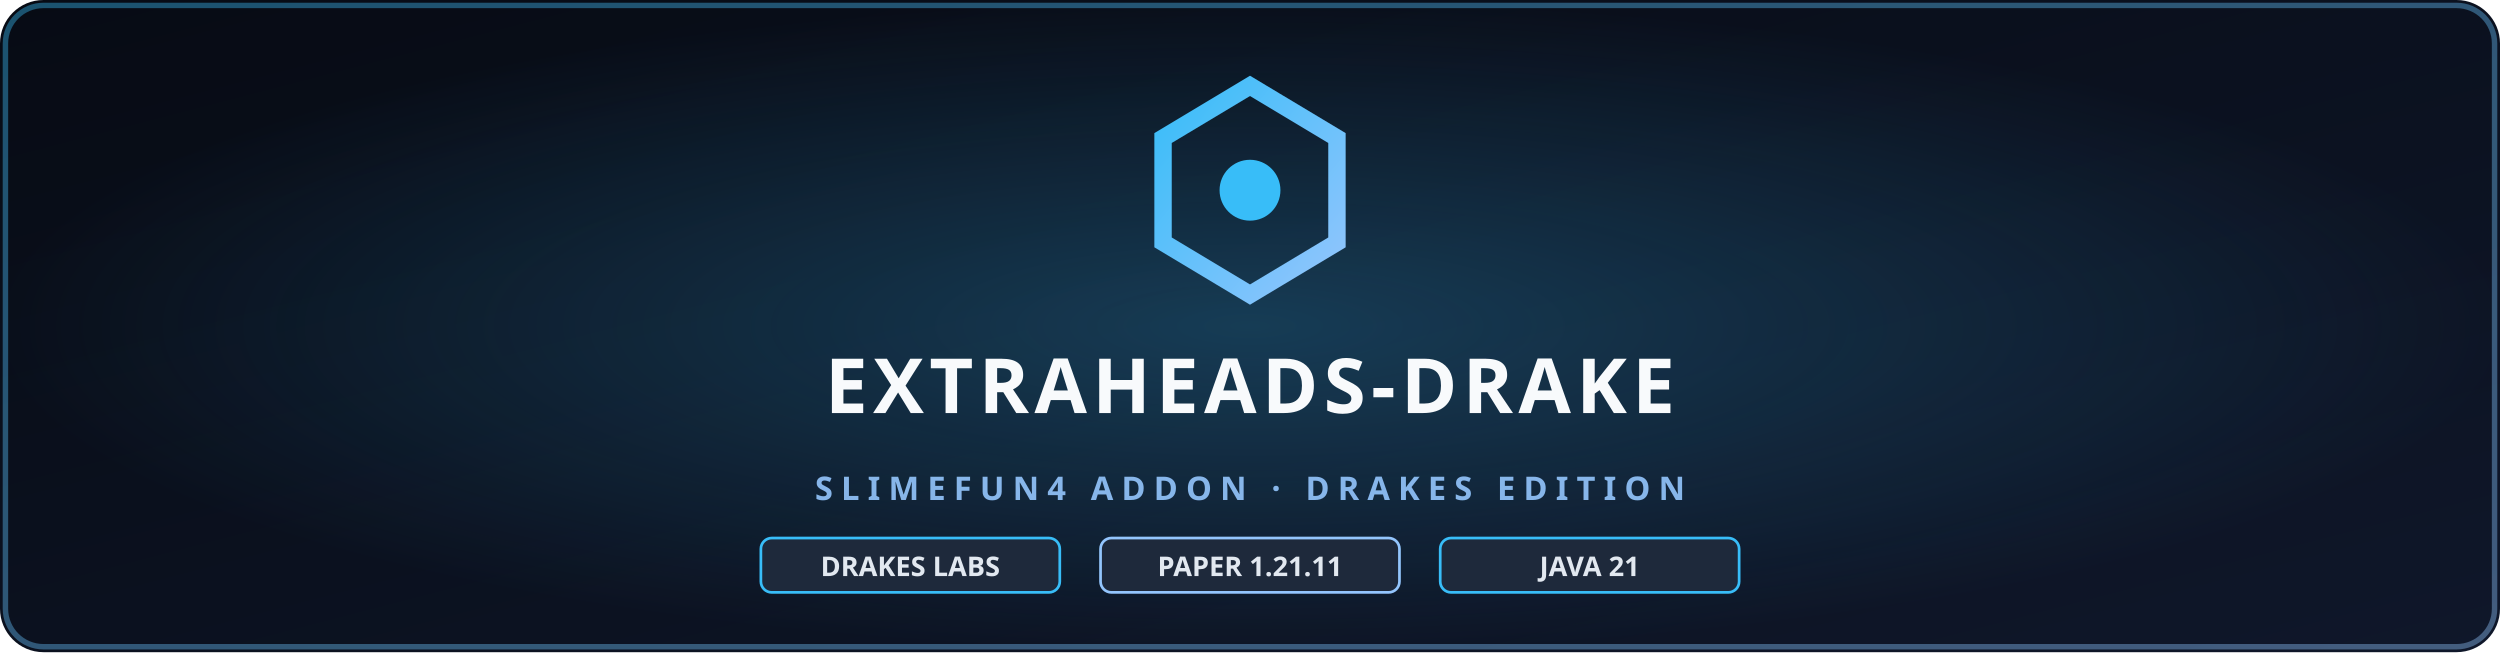
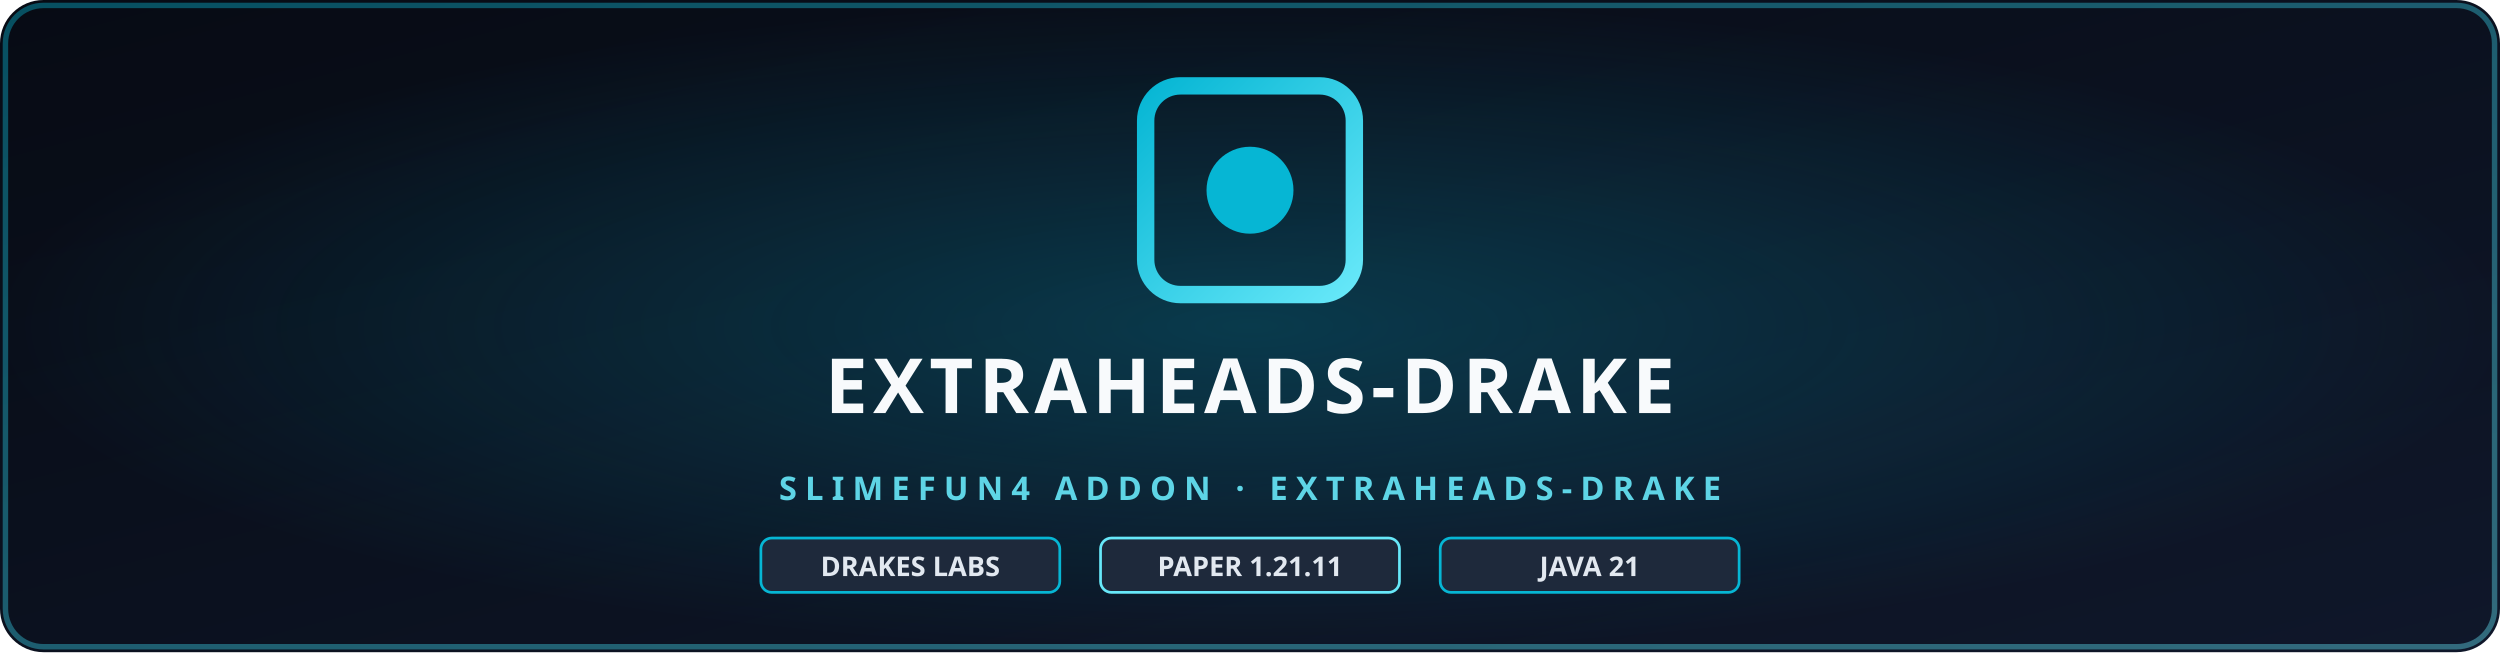
<svg xmlns="http://www.w3.org/2000/svg" viewBox="0 0 920 240" width="920" height="240" role="img" aria-label="ExtraHeads-drake Banner">
  <defs>
    <linearGradient id="bFondo" x1="0" y1="0" x2="1" y2="1">
      <stop offset="0%" stop-color="#070B14" />
      <stop offset="100%" stop-color="#0F172A" />
    </linearGradient>
    <linearGradient id="acG" x1="0" y1="0" x2="1" y2="1">
-       <stop offset="0%" stop-color="#38BDF8" />
-       <stop offset="100%" stop-color="#93C5FD" />
+       <stop offset="0%" stop-color="#06B6D4" />
+       <stop offset="100%" stop-color="#67E8F9" />
    </linearGradient>
    <radialGradient id="bHalo" cx="50%" cy="50%" r="50%">
-       <stop offset="0%" stop-color="#38BDF8" stop-opacity="0.25" />
-       <stop offset="100%" stop-color="#38BDF8" stop-opacity="0" />
+       <stop offset="0%" stop-color="#06B6D4" stop-opacity="0.25" />
+       <stop offset="100%" stop-color="#06B6D4" stop-opacity="0" />
    </radialGradient>
  </defs>
  <rect width="920" height="240" rx="16" fill="url(#bFondo)" />
  <rect width="920" height="240" rx="16" fill="url(#bHalo)" />
  <rect x="2" y="2" width="916" height="236" rx="14" fill="none" stroke="url(#acG)" stroke-width="2" opacity="0.4" />
  <g transform="translate(460,70) scale(1.6)">
-     <polygon points="0,-24 20,-12 20,12 0,24 -20,12 -20,-12" fill="none" stroke="url(#acG)" stroke-width="4" />
-     <circle cx="0" cy="0" r="7" fill="#38BDF8" />
+     <rect x="-24" y="-24" width="48" height="48" rx="8" fill="none" stroke="url(#acG)" stroke-width="4" />
+     <circle cx="0" cy="0" r="10" fill="#06B6D4" />
  </g>
  <text x="460" y="152" text-anchor="middle" font-family="'Segoe UI', system-ui, -apple-system, sans-serif" font-weight="900" font-size="28" fill="#F8FAFC" letter-spacing="2">
    EXTRAHEADS-DRAKE
  </text>
-   <text x="460" y="184" text-anchor="middle" font-family="'Segoe UI', system-ui, -apple-system, sans-serif" font-weight="700" font-size="12" fill="#93C5FD" letter-spacing="3" opacity="0.9">
-     SLIMEFUN4 ADDON · DRAKES EDITION
+   <text x="460" y="184" text-anchor="middle" font-family="'Segoe UI', system-ui, -apple-system, sans-serif" font-weight="700" font-size="12" fill="#67E8F9" letter-spacing="3" opacity="0.9">
+     SLIMEFUN4 ADDON · EXTRAHEADS-DRAKE
  </text>
  <g transform="translate(460, 210)">
-     <rect x="-180" y="-12" width="110" height="20" rx="4" fill="#1E293B" stroke="#38BDF8" stroke-width="1" />
+     <rect x="-180" y="-12" width="110" height="20" rx="4" fill="#1E293B" stroke="#06B6D4" stroke-width="1" />
    <text x="-125" y="2" text-anchor="middle" font-family="sans-serif" font-size="10" font-weight="700" fill="#E2E8F0">DRAKES LABS</text>
-     <rect x="-55" y="-12" width="110" height="20" rx="4" fill="#1E293B" stroke="#93C5FD" stroke-width="1" />
+     <rect x="-55" y="-12" width="110" height="20" rx="4" fill="#1E293B" stroke="#67E8F9" stroke-width="1" />
    <text x="0" y="2" text-anchor="middle" font-family="sans-serif" font-size="10" font-weight="700" fill="#E2E8F0">PAPER 1.21.11</text>
-     <rect x="70" y="-12" width="110" height="20" rx="4" fill="#1E293B" stroke="#38BDF8" stroke-width="1" />
+     <rect x="70" y="-12" width="110" height="20" rx="4" fill="#1E293B" stroke="#06B6D4" stroke-width="1" />
    <text x="125" y="2" text-anchor="middle" font-family="sans-serif" font-size="10" font-weight="700" fill="#E2E8F0">JAVA 21</text>
  </g>
</svg>
